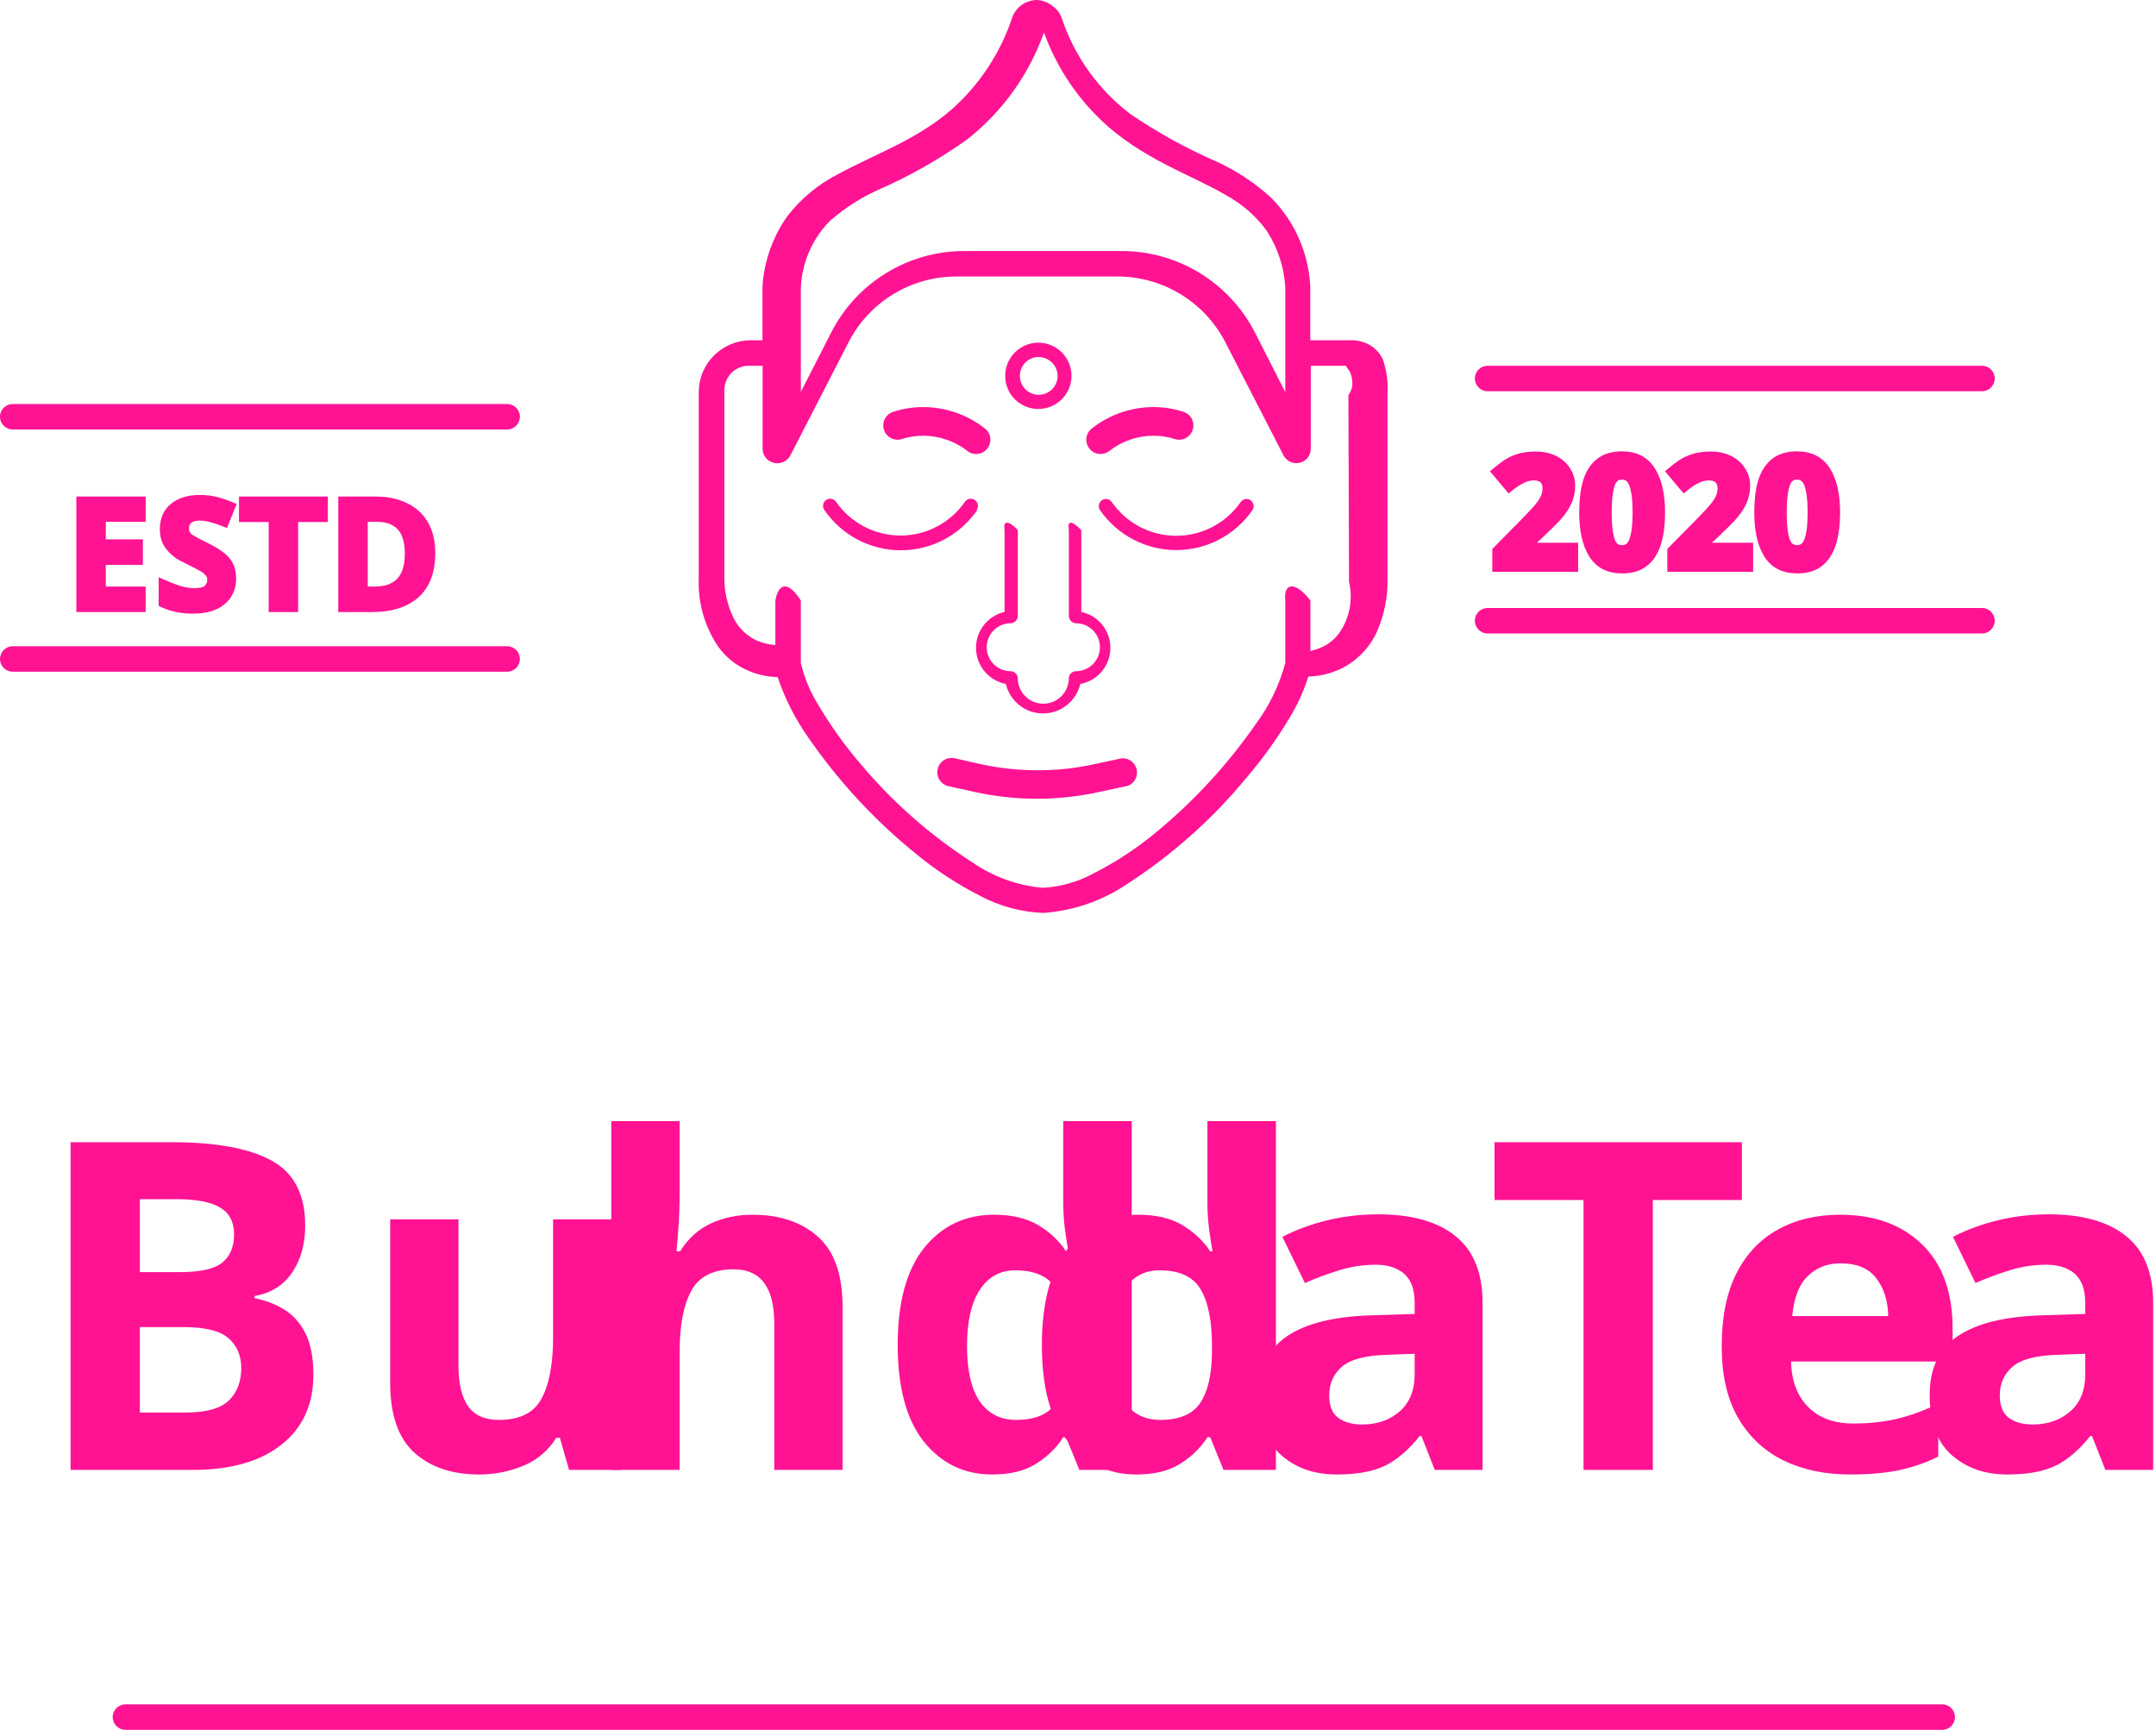
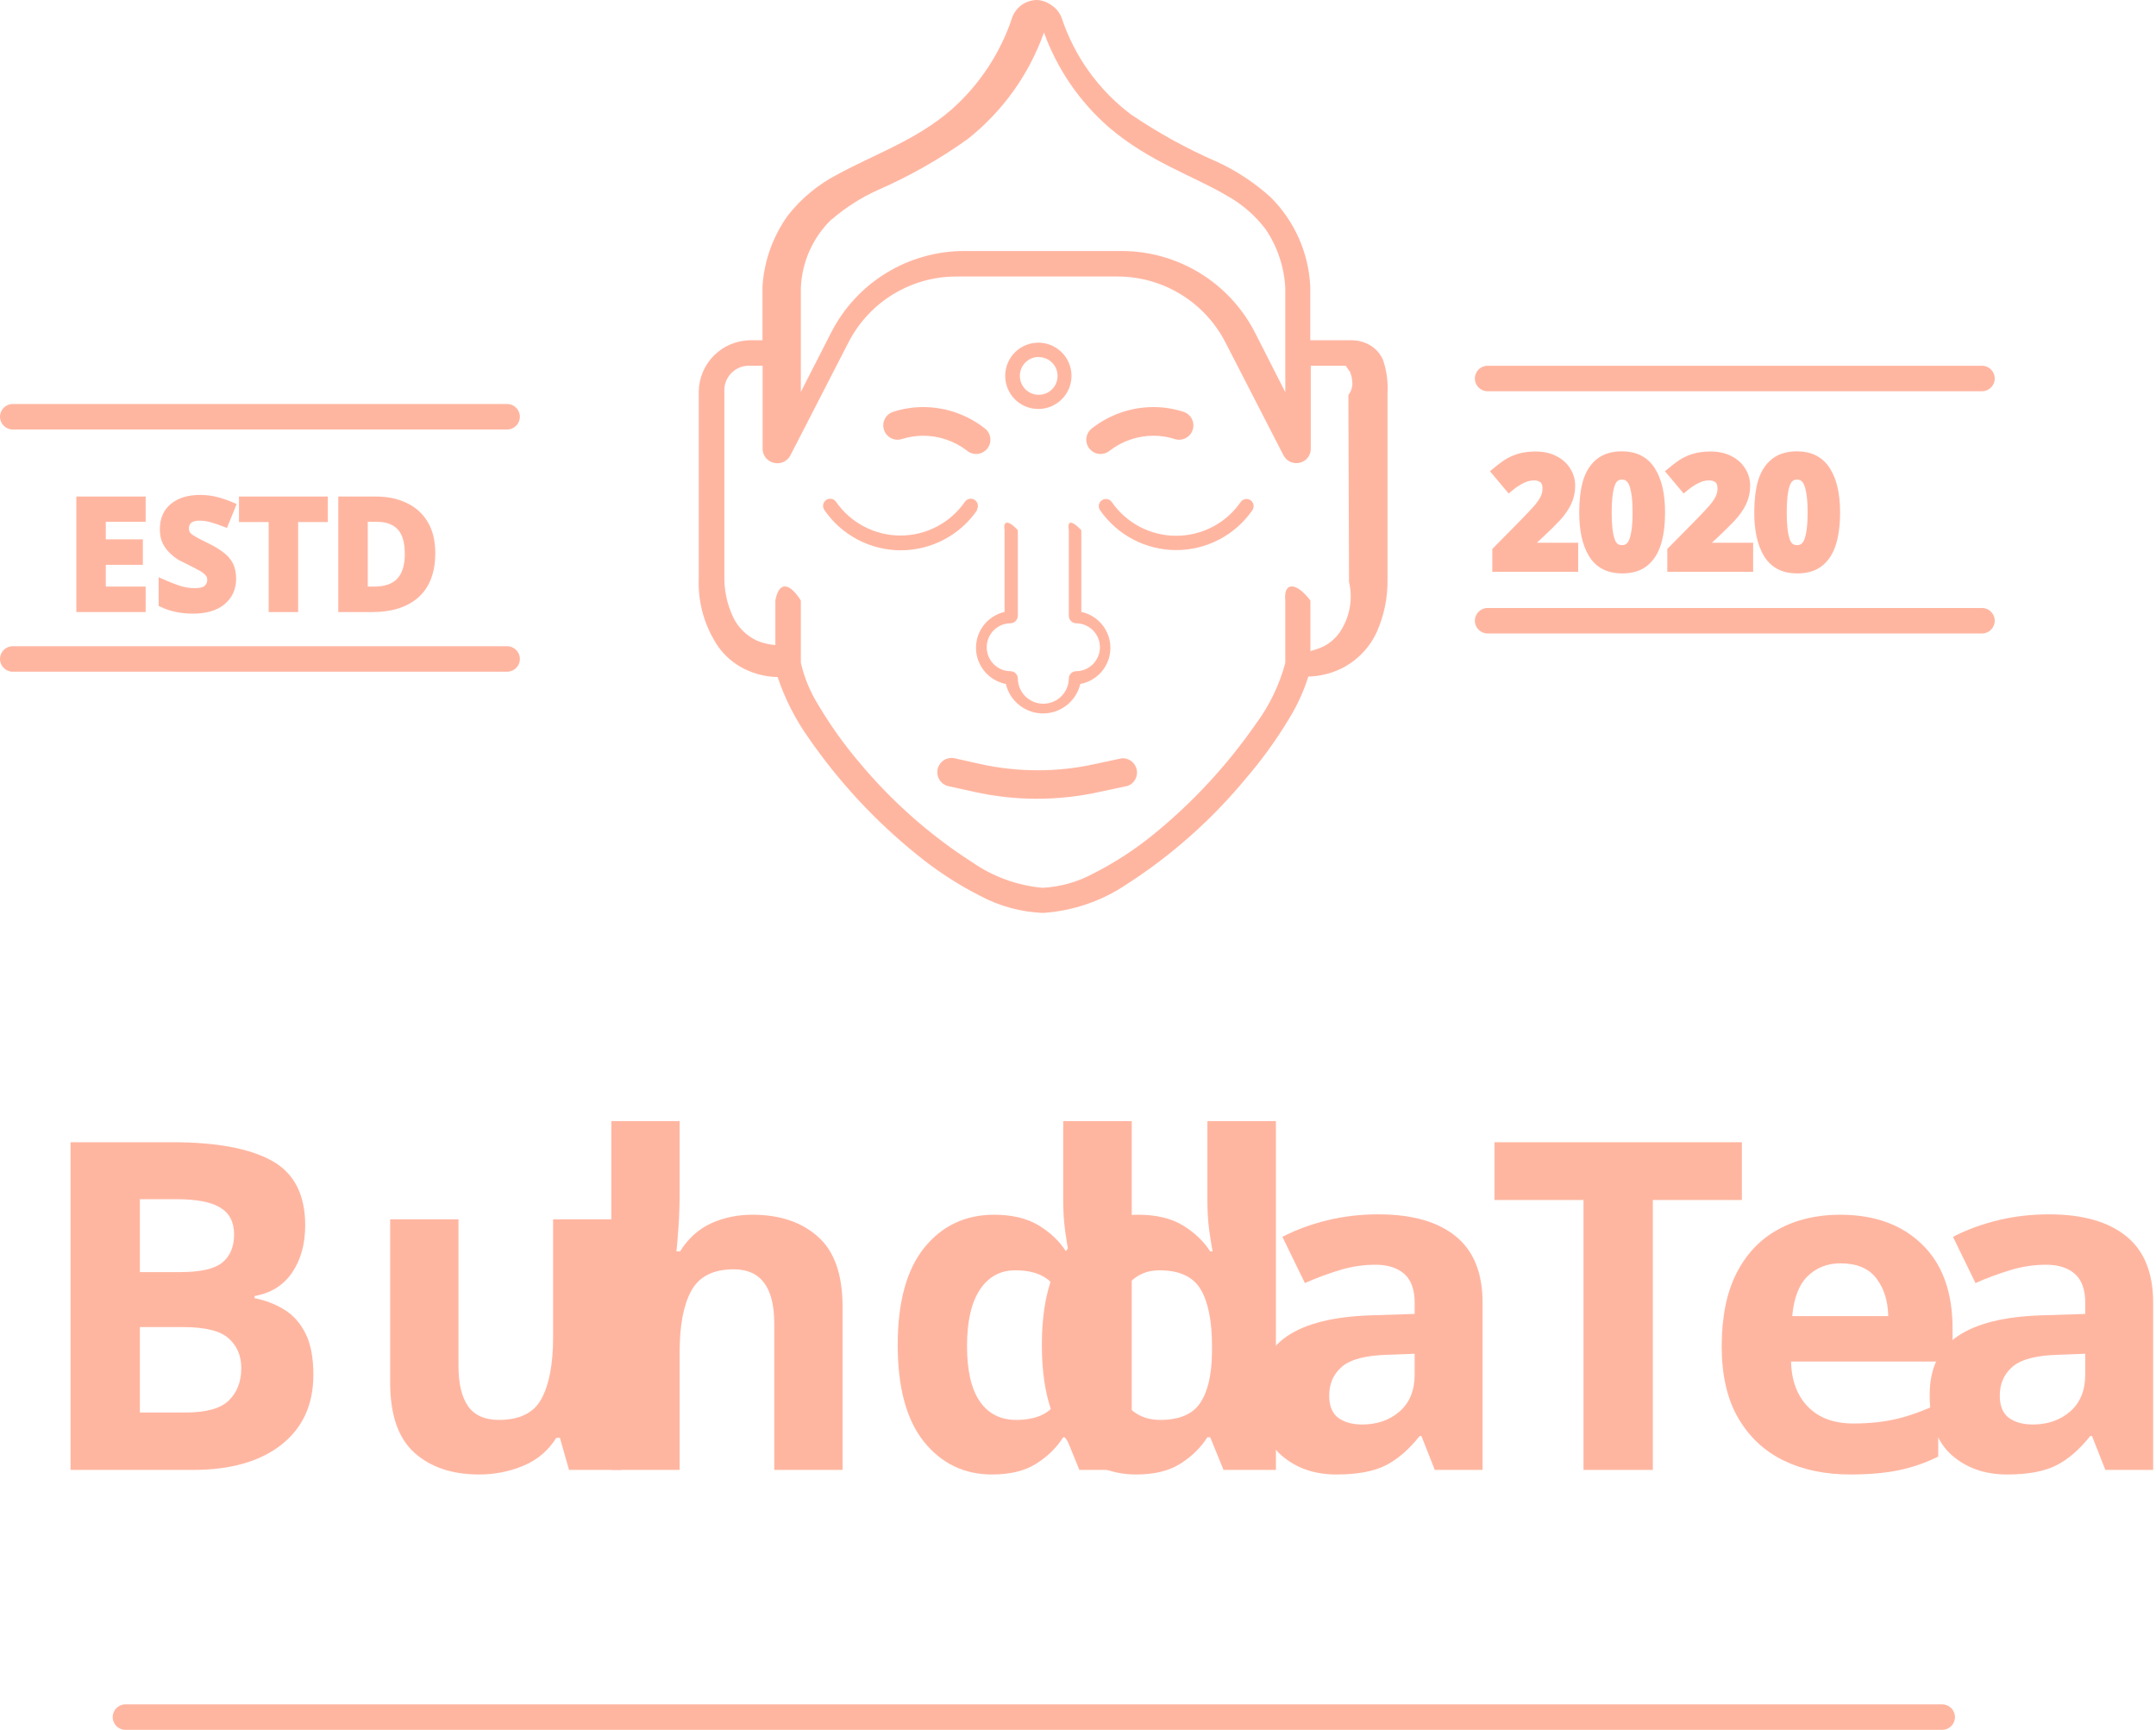
<svg xmlns="http://www.w3.org/2000/svg" viewBox="0 0 169.12 135.69">
  <defs>
-     <style>.cls-1,.cls-2,.cls-7,.cls-8{fill:#FF1393;}.cls-2{font-size:36px;}.cls-2,.cls-7,.cls-8{font-family:Noteworthy-Bold, Noteworthy;font-weight:700;}.cls-3{letter-spacing:0.02em;}.cls-4{letter-spacing:-0.03em;}.cls-5{letter-spacing:-0.18em;}.cls-6{letter-spacing:-0.02em;}.cls-7,.cls-8{font-size:12px;stroke:#FF1393;stroke-miterlimit:10;}.cls-7{stroke-width:0.75px;}.cls-8{stroke-width:0.5px;}.cls-9{letter-spacing:-0.09em;}</style>
+     <style>.cls-1,.cls-2,.cls-7,.cls-8{fill:#FFB6A1;}.cls-2{font-size:36px;}.cls-2,.cls-7,.cls-8{font-family:Noteworthy-Bold, Noteworthy;font-weight:700;}.cls-3{letter-spacing:0.02em;}.cls-4{letter-spacing:-0.03em;}.cls-5{letter-spacing:-0.18em;}.cls-6{letter-spacing:-0.02em;}.cls-7,.cls-8{font-size:12px;stroke:#FFB6A1;stroke-miterlimit:10;}.cls-7{stroke-width:0.75px;}.cls-8{stroke-width:0.5px;}.cls-9{letter-spacing:-0.09em;}</style>
  </defs>
  <g id="Layer_2" data-name="Layer 2">
    <g id="Layer_1-2" data-name="Layer 1">
      <path class="cls-1" d="M152.35,135.69H9.84a1,1,0,0,1,0-2H152.35a1,1,0,0,1,0,2Z" />
      <path class="cls-1" d="M108.49,28.24a2.5,2.5,0,0,0-1-1.15,2.87,2.87,0,0,0-1.55-.4h-3.16V22.47a10.58,10.58,0,0,0-3.11-7,16.72,16.72,0,0,0-4.21-2.78,41.23,41.23,0,0,1-6.77-3.73,15.66,15.66,0,0,1-5.41-7.55,2,2,0,0,0-.8-1A2.09,2.09,0,0,0,81.36,0a2.13,2.13,0,0,0-1.15.34,2.1,2.1,0,0,0-.8,1A16.62,16.62,0,0,1,74.63,8.6c-2.78,2.41-6,3.48-8.95,5.09a11.85,11.85,0,0,0-3.87,3.2,10.71,10.71,0,0,0-2,5.57v4.23h-.91a4.08,4.08,0,0,0-4.09,4.08V45.4a8.89,8.89,0,0,0,1.54,5.34,5.55,5.55,0,0,0,2.08,1.75,6.16,6.16,0,0,0,2.57.62,18.28,18.28,0,0,0,2.43,4.78A43.49,43.49,0,0,0,71.88,67a27.41,27.41,0,0,0,5,3.27,11.42,11.42,0,0,0,4.94,1.34,13.32,13.32,0,0,0,6.58-2.26A40.71,40.71,0,0,0,97.78,61a34,34,0,0,0,3.37-4.68,14.82,14.82,0,0,0,1.48-3.25,6.32,6.32,0,0,0,2.57-.62A6,6,0,0,0,108,49.57a9.84,9.84,0,0,0,.84-4.17V30.77A6.74,6.74,0,0,0,108.49,28.24Zm-43.28-11a14.94,14.94,0,0,1,3.62-2.32,38.84,38.84,0,0,0,7.06-4,18.58,18.58,0,0,0,6-8.37A18,18,0,0,0,87,10c3.14,2.68,6.61,3.8,9.17,5.31A9.72,9.72,0,0,1,99.29,18a9.06,9.06,0,0,1,1.53,4.6v5.16h0v3L98.45,26.1A11.75,11.75,0,0,0,88,19.69H75.65A11.72,11.72,0,0,0,65.19,26.1l-2.37,4.64V22.61A7.92,7.92,0,0,1,65.21,17.22Zm40.61,28.4a5,5,0,0,1-.76,4,3.47,3.47,0,0,1-1.27,1.08,6.08,6.08,0,0,1-1,.35V47.11S102,46,101.33,46s-.51,1.12-.51,1.12V52a14.19,14.19,0,0,1-2.32,4.8,42.19,42.19,0,0,1-8.09,8.71,26.18,26.18,0,0,1-4.63,3,9.4,9.4,0,0,1-4,1.13,11.5,11.5,0,0,1-5.51-2A38.83,38.83,0,0,1,67.4,59.8a32.67,32.67,0,0,1-3.16-4.42A11,11,0,0,1,62.82,52V47.11S62.18,46,61.57,46s-.75,1.12-.75,1.12v3.48a4.68,4.68,0,0,1-1.45-.35,3.88,3.88,0,0,1-1.87-1.86,7.19,7.19,0,0,1-.68-3.22V30.53a1.92,1.92,0,0,1,2-1.84h1v6.52a1.12,1.12,0,0,0,.87,1.09A1.14,1.14,0,0,0,62,35.72l4.56-8.87A9.5,9.5,0,0,1,75,21.69H87.66a9.52,9.52,0,0,1,8.46,5.16l4.56,8.87a1.14,1.14,0,0,0,1.27.58,1.12,1.12,0,0,0,.87-1.09V28.69h2.74s.34.5.36.51l0,.06a1.58,1.58,0,0,1,.14.57,1.45,1.45,0,0,1-.29,1.15Z" />
      <path class="cls-1" d="M76.61,40a.56.56,0,1,0-.92-.64,6.15,6.15,0,0,1-10.11,0,.56.56,0,0,0-.78-.14.57.57,0,0,0-.14.78,7.27,7.27,0,0,0,12,0Z" />
      <path class="cls-1" d="M97.32,39.38a6.15,6.15,0,0,1-10.11,0,.56.56,0,0,0-.92.64,7.27,7.27,0,0,0,11.95,0,.57.57,0,0,0-.14-.78A.56.56,0,0,0,97.32,39.38Z" />
      <path class="cls-1" d="M76.56,50.82a2.89,2.89,0,0,0,2.34,2.83,3,3,0,0,0,5.84,0A2.88,2.88,0,0,0,84.82,48V41.59S84.29,41,84,41s-.16.56-.16.56V48.3a.59.59,0,0,0,.56.59,1.88,1.88,0,0,1,0,3.76.58.58,0,0,0-.56.55,2,2,0,0,1-4,0,.58.58,0,0,0-.56-.55,1.88,1.88,0,0,1,0-3.76.59.59,0,0,0,.56-.59V41.59S79.33,41,79,41s-.2.56-.2.56V48A2.88,2.88,0,0,0,76.56,50.82Z" />
      <path class="cls-1" d="M88,59.48l-2.2.47a20.28,20.28,0,0,1-4.39.47,20.86,20.86,0,0,1-4.52-.49l-2-.45a1.12,1.12,0,0,0-.49,2.19l2,.44a22.67,22.67,0,0,0,9.88,0l2.2-.47A1.12,1.12,0,0,0,88,59.48Z" />
      <path class="cls-1" d="M70.74,34.44h0a5.54,5.54,0,0,1,1.68-.26,5.62,5.62,0,0,1,3.43,1.17,1.12,1.12,0,1,0,1.37-1.77,7.84,7.84,0,0,0-4.8-1.65,7.68,7.68,0,0,0-2.35.37,1.12,1.12,0,0,0,.67,2.14Z" />
      <path class="cls-1" d="M87.05,35.35a5.62,5.62,0,0,1,3.43-1.17,5.43,5.43,0,0,1,1.67.26,1.12,1.12,0,0,0,.68-2.14h0a7.68,7.68,0,0,0-2.35-.37,7.84,7.84,0,0,0-4.8,1.65,1.12,1.12,0,1,0,1.37,1.77Z" />
      <path class="cls-1" d="M81.45,32.08a2.6,2.6,0,1,0-2.6-2.59A2.59,2.59,0,0,0,81.45,32.08Zm0-4.07A1.48,1.48,0,1,1,80,29.49,1.48,1.48,0,0,1,81.45,28Z" />
      <text class="cls-2" transform="translate(2.3 115.3)">B<tspan class="cls-3" x="25.6" y="0">u</tspan>
        <tspan x="42.84" y="0">hd</tspan>
        <tspan class="cls-4" x="77.8" y="0">d</tspan>
        <tspan x="94.95" y="0">a</tspan>
        <tspan class="cls-5" x="114.21" y="0">T</tspan>
        <tspan class="cls-6" x="131.13" y="0">e</tspan>
        <tspan x="147.55" y="0">a</tspan>
      </text>
      <path class="cls-1" d="M39.78,33.69H1a1,1,0,0,1,0-2H39.78a1,1,0,1,1,0,2Z" />
      <path class="cls-1" d="M39.78,52.69H1a1,1,0,0,1,0-2H39.78a1,1,0,0,1,0,2Z" />
      <path class="cls-1" d="M155.47,30.69H116.69a1,1,0,0,1,0-2h38.78a1,1,0,0,1,0,2Z" />
      <path class="cls-1" d="M155.47,49.69H116.69a1,1,0,0,1,0-2h38.78a1,1,0,0,1,0,2Z" />
      <text class="cls-7" transform="translate(116.95 44.48)">2020</text>
      <text class="cls-8" transform="translate(5.16 47.76)">
        <tspan class="cls-9">E</tspan>
        <tspan x="6.99" y="0">STD</tspan>
      </text>
    </g>
  </g>
</svg>
